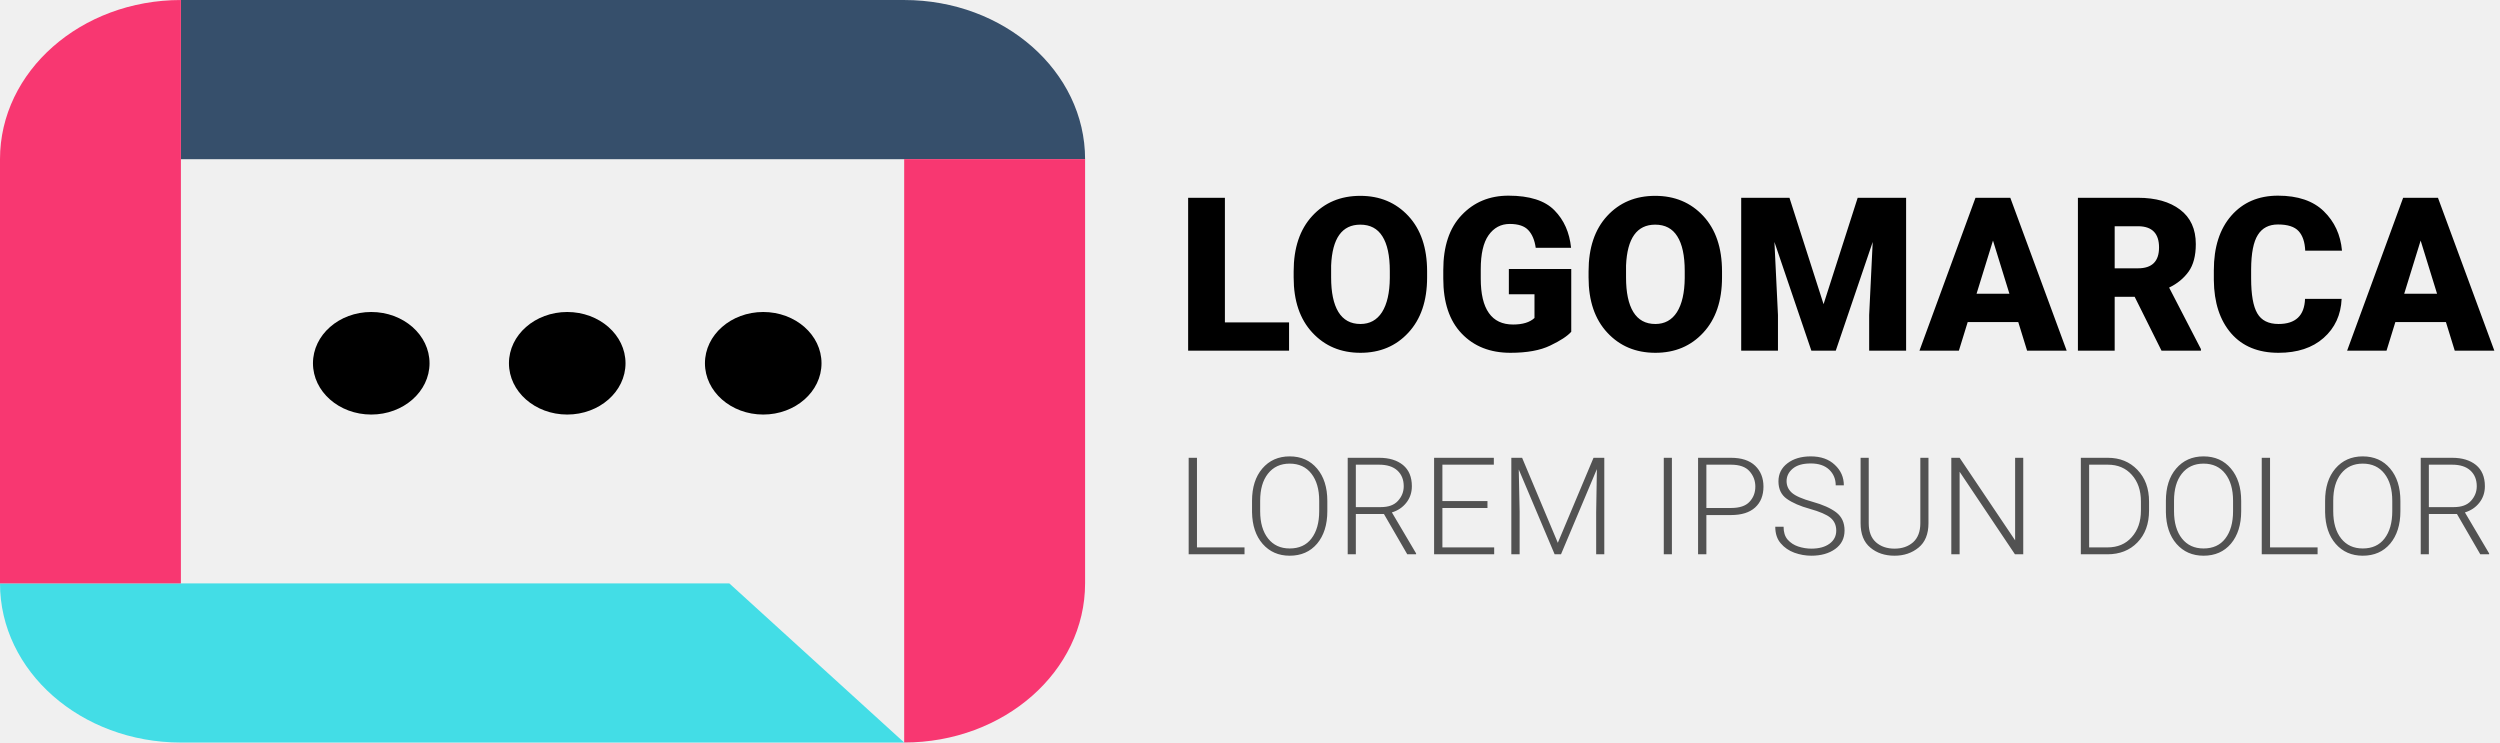
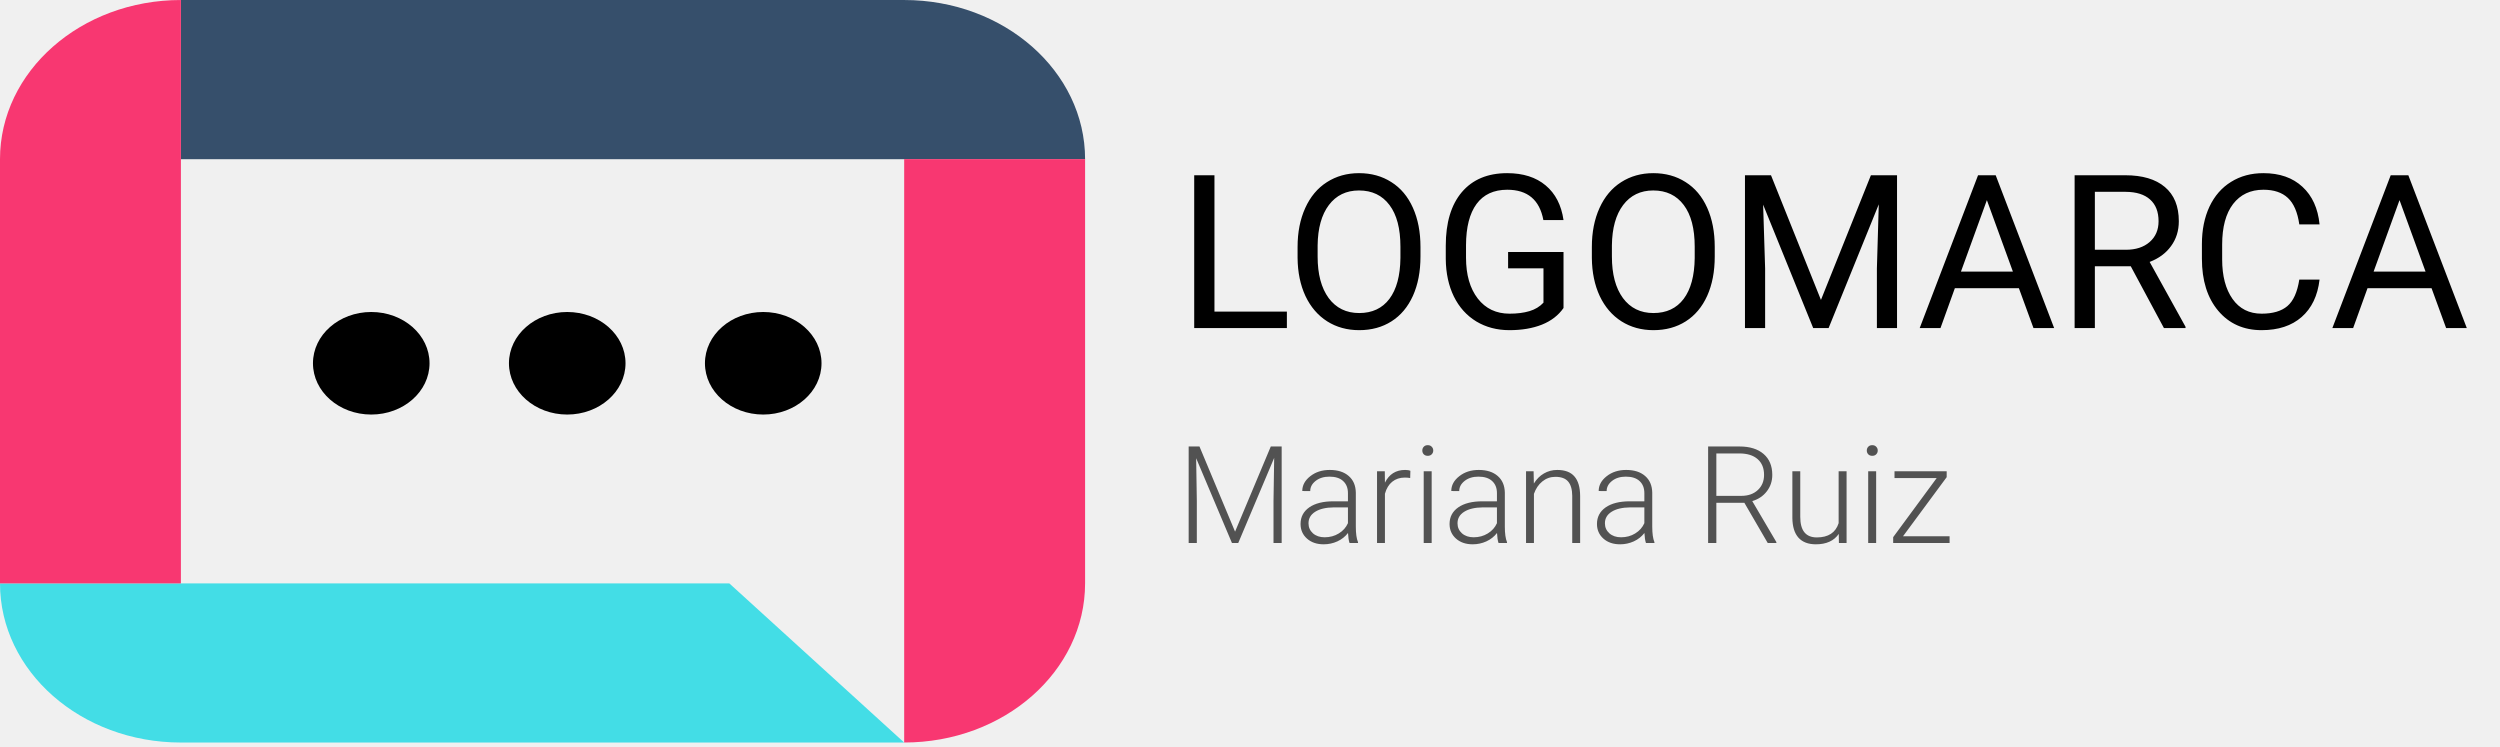
- <svg xmlns="http://www.w3.org/2000/svg" width="221" height="65.64" viewBox="0 0 221 65.64">
-   <g id="Grupo_40" data-name="Grupo 40" transform="translate(-230 -23)">
-     <g id="Grupo_38" data-name="Grupo 38" transform="translate(-35 2)">
-       <path id="Caminho_75" data-name="Caminho 75" d="M582.385,349.461H566.392c0,7.771,7.161,14.07,15.992,14.07h63.938l-15.46-14.07Z" transform="translate(-301.392 -276.891)" fill="#43dde6" />
-       <path id="Caminho_76" data-name="Caminho 76" d="M651.623,280.8H587.685v14.07h79.93C667.615,287.1,660.455,280.8,651.623,280.8Z" transform="translate(-306.693 -259.799)" fill="#364f6b" />
-       <path id="Caminho_77" data-name="Caminho 77" d="M672.814,299.532V351.1h0c8.833,0,15.992-6.3,15.992-14.07v-37.5Z" transform="translate(-327.884 -264.462)" fill="#f83771" />
-       <path id="Caminho_78" data-name="Caminho 78" d="M566.392,332.369h15.992V280.8h0c-8.832,0-15.992,6.3-15.992,14.07Z" transform="translate(-301.392 -259.799)" fill="#f83771" />
-       <path id="Caminho_79" data-name="Caminho 79" d="M613.532,322.053c0,2.5-2.307,4.533-5.152,4.533s-5.153-2.029-5.153-4.533,2.307-4.533,5.153-4.533S613.532,319.549,613.532,322.053Z" transform="translate(-310.561 -268.94)" />
-       <path id="Caminho_80" data-name="Caminho 80" d="M636.6,322.053c0,2.5-2.307,4.533-5.153,4.533s-5.152-2.029-5.152-4.533,2.307-4.533,5.152-4.533S636.6,319.549,636.6,322.053Z" transform="translate(-316.304 -268.94)" />
-       <path id="Caminho_81" data-name="Caminho 81" d="M659.668,322.053c0,2.5-2.307,4.533-5.152,4.533s-5.153-2.029-5.153-4.533,2.307-4.533,5.153-4.533S659.668,319.549,659.668,322.053Z" transform="translate(-322.046 -268.94)" />
-     </g>
-     <g id="Grupo_39" data-name="Grupo 39" transform="translate(-8 -8)">
-       <text id="LOGOMARCA" transform="translate(342 62)" font-size="19" font-family="Roboto-Black, Roboto" font-weight="800">
-         <tspan x="0" y="0">LOGOMARCA</tspan>
-       </text>
-       <text id="Lorem_Ipsun_Dolor" data-name="Lorem Ipsun Dolor" transform="translate(342 80)" fill="#525252" font-size="12" font-family="Roboto-Light, Roboto" font-weight="300">
-         <tspan x="0" y="0">LOREM IPSUN DOLOR</tspan>
-       </text>
-     </g>
+ <svg xmlns="http://www.w3.org/2000/svg" width="221" height="66" viewBox="0 0 221 66" fill="none">
+   <g clip-path="url(#clip0_8_17)">
+     <path d="M15.993 51.57H3.05176e-05C3.05176e-05 59.341 7.161 65.64 15.992 65.64H79.93L64.47 51.57H15.993Z" fill="#43DDE6" />
+     <path d="M79.93 0.001H15.992V14.071H95.922C95.922 6.301 88.762 0.001 79.93 0.001Z" fill="#364F6B" />
+     <path d="M79.93 14.07V65.638C88.763 65.638 95.922 59.338 95.922 51.568V14.068L79.93 14.07Z" fill="#F83771" />
+     <path d="M3.05176e-05 51.57H15.992V0.001C7.16 0.001 3.05176e-05 6.301 3.05176e-05 14.071V51.57Z" fill="#F83771" />
+     <path d="M37.971 32.113C37.971 34.613 35.664 36.646 32.819 36.646C29.974 36.646 27.666 34.617 27.666 32.113C27.666 29.609 29.973 27.58 32.819 27.58C35.665 27.58 37.971 29.609 37.971 32.113Z" fill="black" />
+     <path d="M55.296 32.113C55.296 34.613 52.989 36.646 50.143 36.646C47.297 36.646 44.991 34.617 44.991 32.113C44.991 29.609 47.298 27.58 50.143 27.58C52.988 27.58 55.296 29.609 55.296 32.113Z" fill="black" />
+     <path d="M72.622 32.113C72.622 34.613 70.315 36.646 67.47 36.646C64.625 36.646 62.317 34.617 62.317 32.113C62.317 29.609 64.624 27.58 67.47 27.58C70.316 27.58 72.622 29.609 72.622 32.113Z" fill="black" />
+     <path d="M107.358 27.544H113.76V29H105.568V15.492H107.358V27.544ZM125.57 22.682C125.57 24.006 125.347 25.162 124.902 26.152C124.457 27.135 123.826 27.887 123.009 28.406C122.193 28.926 121.24 29.186 120.152 29.186C119.088 29.186 118.145 28.926 117.322 28.406C116.5 27.881 115.86 27.135 115.402 26.17C114.95 25.199 114.718 24.077 114.706 22.803V21.829C114.706 20.53 114.932 19.383 115.383 18.387C115.835 17.391 116.472 16.63 117.294 16.105C118.123 15.573 119.069 15.307 120.133 15.307C121.216 15.307 122.168 15.569 122.991 16.095C123.819 16.615 124.457 17.372 124.902 18.368C125.347 19.358 125.57 20.511 125.57 21.829V22.682ZM123.798 21.81C123.798 20.208 123.476 18.98 122.833 18.127C122.19 17.267 121.29 16.837 120.133 16.837C119.008 16.837 118.12 17.267 117.471 18.127C116.827 18.98 116.497 20.168 116.478 21.689V22.682C116.478 24.235 116.803 25.456 117.452 26.347C118.108 27.231 119.008 27.673 120.152 27.673C121.302 27.673 122.193 27.256 122.824 26.421C123.455 25.58 123.779 24.377 123.798 22.812V21.81ZM138.215 27.228C137.757 27.884 137.117 28.375 136.294 28.703C135.478 29.025 134.526 29.186 133.437 29.186C132.336 29.186 131.359 28.929 130.505 28.416C129.652 27.896 128.99 27.16 128.52 26.207C128.056 25.255 127.818 24.151 127.806 22.895V21.717C127.806 19.683 128.279 18.105 129.225 16.986C130.178 15.866 131.514 15.307 133.233 15.307C134.643 15.307 135.778 15.668 136.638 16.392C137.497 17.11 138.023 18.13 138.215 19.454H136.434C136.1 17.666 135.036 16.773 133.242 16.773C132.049 16.773 131.142 17.193 130.524 18.034C129.912 18.869 129.602 20.081 129.596 21.671V22.775C129.596 24.29 129.943 25.496 130.635 26.393C131.328 27.284 132.265 27.729 133.446 27.729C134.114 27.729 134.699 27.655 135.2 27.506C135.701 27.358 136.115 27.107 136.443 26.755V23.721H133.316V22.274H138.215V27.228ZM151.583 22.682C151.583 24.006 151.361 25.162 150.916 26.152C150.47 27.135 149.839 27.887 149.023 28.406C148.207 28.926 147.254 29.186 146.166 29.186C145.102 29.186 144.159 28.926 143.336 28.406C142.513 27.881 141.873 27.135 141.416 26.17C140.964 25.199 140.732 24.077 140.72 22.803V21.829C140.72 20.53 140.945 19.383 141.397 18.387C141.848 17.391 142.486 16.63 143.308 16.105C144.137 15.573 145.083 15.307 146.147 15.307C147.229 15.307 148.182 15.569 149.004 16.095C149.833 16.615 150.47 17.372 150.916 18.368C151.361 19.358 151.583 20.511 151.583 21.829V22.682ZM149.812 21.81C149.812 20.208 149.49 18.98 148.847 18.127C148.203 17.267 147.304 16.837 146.147 16.837C145.021 16.837 144.134 17.267 143.484 18.127C142.841 18.98 142.51 20.168 142.492 21.689V22.682C142.492 24.235 142.816 25.456 143.466 26.347C144.121 27.231 145.021 27.673 146.166 27.673C147.316 27.673 148.207 27.256 148.837 26.421C149.468 25.58 149.793 24.377 149.812 22.812V21.81ZM156.556 15.492L160.972 26.514L165.388 15.492H167.698V29H165.917V23.74L166.084 18.062L161.649 29H160.286L155.86 18.09L156.037 23.74V29H154.255V15.492H156.556ZM178.469 25.475H172.81L171.539 29H169.702L174.86 15.492H176.419L181.586 29H179.759L178.469 25.475ZM173.348 24.009H177.94L175.64 17.691L173.348 24.009ZM188.359 23.536H185.186V29H183.396V15.492H187.867C189.389 15.492 190.558 15.838 191.374 16.531C192.197 17.224 192.608 18.232 192.608 19.556C192.608 20.397 192.379 21.13 191.921 21.754C191.47 22.379 190.839 22.846 190.029 23.155L193.202 28.889V29H191.291L188.359 23.536ZM185.186 22.079H187.923C188.807 22.079 189.509 21.85 190.029 21.393C190.555 20.935 190.817 20.323 190.817 19.556C190.817 18.721 190.567 18.081 190.066 17.635C189.571 17.19 188.854 16.964 187.914 16.958H185.186V22.079ZM205.049 24.714C204.882 26.143 204.353 27.247 203.462 28.026C202.578 28.799 201.4 29.186 199.928 29.186C198.332 29.186 197.052 28.613 196.087 27.469C195.128 26.325 194.649 24.794 194.649 22.877V21.578C194.649 20.323 194.872 19.219 195.317 18.266C195.768 17.314 196.405 16.584 197.228 16.077C198.051 15.563 199.003 15.307 200.085 15.307C201.52 15.307 202.671 15.709 203.537 16.513C204.403 17.311 204.907 18.418 205.049 19.834H203.258C203.104 18.758 202.767 17.979 202.247 17.496C201.734 17.014 201.013 16.773 200.085 16.773C198.947 16.773 198.054 17.193 197.404 18.034C196.761 18.875 196.439 20.072 196.439 21.625V22.933C196.439 24.398 196.746 25.564 197.358 26.43C197.97 27.296 198.827 27.729 199.928 27.729C200.917 27.729 201.675 27.506 202.201 27.061C202.733 26.61 203.085 25.827 203.258 24.714H205.049ZM214.948 25.475H209.289L208.018 29H206.181L211.339 15.492H212.897L218.065 29H216.237L214.948 25.475ZM209.827 24.009H214.419L212.118 17.691L209.827 24.009Z" fill="black" />
+     <path d="M106.033 39.469L109.18 46.998L112.338 39.469H113.299V48H112.578V44.285L112.637 40.477L109.461 48H108.904L105.74 40.506L105.799 44.262V48H105.078V39.469H106.033ZM119.299 48C119.229 47.801 119.184 47.506 119.164 47.115C118.918 47.435 118.604 47.684 118.221 47.859C117.842 48.031 117.439 48.117 117.014 48.117C116.404 48.117 115.91 47.947 115.531 47.607C115.156 47.268 114.969 46.838 114.969 46.318C114.969 45.701 115.225 45.213 115.736 44.853C116.252 44.494 116.969 44.315 117.887 44.315H119.158V43.594C119.158 43.141 119.018 42.785 118.736 42.527C118.459 42.266 118.053 42.135 117.518 42.135C117.029 42.135 116.625 42.26 116.305 42.51C115.984 42.76 115.824 43.06 115.824 43.412L115.121 43.406C115.121 42.902 115.355 42.467 115.824 42.1C116.293 41.728 116.869 41.543 117.553 41.543C118.26 41.543 118.816 41.721 119.223 42.076C119.633 42.428 119.844 42.92 119.855 43.553V46.553C119.855 47.166 119.92 47.625 120.049 47.93V48H119.299ZM117.096 47.496C117.564 47.496 117.982 47.383 118.35 47.156C118.721 46.93 118.99 46.627 119.158 46.248V44.853H117.904C117.205 44.861 116.658 44.99 116.264 45.24C115.869 45.486 115.672 45.826 115.672 46.26C115.672 46.615 115.803 46.91 116.064 47.145C116.33 47.379 116.674 47.496 117.096 47.496ZM124.66 42.258C124.512 42.23 124.354 42.217 124.186 42.217C123.748 42.217 123.377 42.34 123.072 42.586C122.771 42.828 122.557 43.182 122.428 43.647V48H121.73V41.66H122.416L122.428 42.668C122.799 41.918 123.395 41.543 124.215 41.543C124.41 41.543 124.564 41.568 124.678 41.619L124.66 42.258ZM126.559 48H125.855V41.66H126.559V48ZM125.732 39.826C125.732 39.693 125.775 39.582 125.861 39.492C125.947 39.398 126.064 39.352 126.213 39.352C126.361 39.352 126.479 39.398 126.564 39.492C126.654 39.582 126.699 39.693 126.699 39.826C126.699 39.959 126.654 40.07 126.564 40.16C126.479 40.25 126.361 40.295 126.213 40.295C126.064 40.295 125.947 40.25 125.861 40.16C125.775 40.07 125.732 39.959 125.732 39.826ZM132.471 48C132.4 47.801 132.355 47.506 132.336 47.115C132.09 47.435 131.775 47.684 131.393 47.859C131.014 48.031 130.611 48.117 130.186 48.117C129.576 48.117 129.082 47.947 128.703 47.607C128.328 47.268 128.141 46.838 128.141 46.318C128.141 45.701 128.396 45.213 128.908 44.853C129.424 44.494 130.141 44.315 131.059 44.315H132.33V43.594C132.33 43.141 132.189 42.785 131.908 42.527C131.631 42.266 131.225 42.135 130.689 42.135C130.201 42.135 129.797 42.26 129.477 42.51C129.156 42.76 128.996 43.06 128.996 43.412L128.293 43.406C128.293 42.902 128.527 42.467 128.996 42.1C129.465 41.728 130.041 41.543 130.725 41.543C131.432 41.543 131.988 41.721 132.395 42.076C132.805 42.428 133.016 42.92 133.027 43.553V46.553C133.027 47.166 133.092 47.625 133.221 47.93V48H132.471ZM130.268 47.496C130.736 47.496 131.154 47.383 131.521 47.156C131.893 46.93 132.162 46.627 132.33 46.248V44.853H131.076C130.377 44.861 129.83 44.99 129.436 45.24C129.041 45.486 128.844 45.826 128.844 46.26C128.844 46.615 128.975 46.91 129.236 47.145C129.502 47.379 129.846 47.496 130.268 47.496ZM135.57 41.66L135.594 42.744C135.832 42.353 136.129 42.057 136.484 41.853C136.84 41.647 137.232 41.543 137.662 41.543C138.342 41.543 138.848 41.734 139.18 42.117C139.512 42.5 139.68 43.074 139.684 43.84V48H138.986V43.834C138.982 43.268 138.861 42.846 138.623 42.568C138.389 42.291 138.012 42.152 137.492 42.152C137.059 42.152 136.674 42.289 136.338 42.562C136.006 42.832 135.76 43.197 135.6 43.658V48H134.902V41.66H135.57ZM145.502 48C145.432 47.801 145.387 47.506 145.367 47.115C145.121 47.435 144.807 47.684 144.424 47.859C144.045 48.031 143.643 48.117 143.217 48.117C142.607 48.117 142.113 47.947 141.734 47.607C141.359 47.268 141.172 46.838 141.172 46.318C141.172 45.701 141.428 45.213 141.939 44.853C142.455 44.494 143.172 44.315 144.09 44.315H145.361V43.594C145.361 43.141 145.221 42.785 144.939 42.527C144.662 42.266 144.256 42.135 143.721 42.135C143.232 42.135 142.828 42.26 142.508 42.51C142.188 42.76 142.027 43.06 142.027 43.412L141.324 43.406C141.324 42.902 141.559 42.467 142.027 42.1C142.496 41.728 143.072 41.543 143.756 41.543C144.463 41.543 145.02 41.721 145.426 42.076C145.836 42.428 146.047 42.92 146.059 43.553V46.553C146.059 47.166 146.123 47.625 146.252 47.93V48H145.502ZM143.299 47.496C143.768 47.496 144.186 47.383 144.553 47.156C144.924 46.93 145.193 46.627 145.361 46.248V44.853H144.107C143.408 44.861 142.861 44.99 142.467 45.24C142.072 45.486 141.875 45.826 141.875 46.26C141.875 46.615 142.006 46.91 142.268 47.145C142.533 47.379 142.877 47.496 143.299 47.496ZM154.203 44.449H151.725V48H150.998V39.469H153.77C154.68 39.469 155.391 39.69 155.902 40.131C156.414 40.572 156.67 41.19 156.67 41.982C156.67 42.529 156.51 43.012 156.189 43.43C155.869 43.848 155.439 44.137 154.9 44.297L157.033 47.924V48H156.266L154.203 44.449ZM151.725 43.834H153.934C154.539 43.834 155.025 43.662 155.393 43.318C155.76 42.975 155.943 42.529 155.943 41.982C155.943 41.381 155.752 40.914 155.369 40.582C154.986 40.25 154.449 40.084 153.758 40.084H151.725V43.834ZM162.547 47.197C162.125 47.81 161.451 48.117 160.525 48.117C159.85 48.117 159.336 47.922 158.984 47.531C158.633 47.137 158.453 46.555 158.445 45.785V41.66H159.143V45.697C159.143 46.904 159.631 47.508 160.607 47.508C161.623 47.508 162.266 47.088 162.535 46.248V41.66H163.238V48H162.559L162.547 47.197ZM165.852 48H165.148V41.66H165.852V48ZM165.025 39.826C165.025 39.693 165.068 39.582 165.154 39.492C165.24 39.398 165.357 39.352 165.506 39.352C165.654 39.352 165.771 39.398 165.857 39.492C165.947 39.582 165.992 39.693 165.992 39.826C165.992 39.959 165.947 40.07 165.857 40.16C165.771 40.25 165.654 40.295 165.506 40.295C165.357 40.295 165.24 40.25 165.154 40.16C165.068 40.07 165.025 39.959 165.025 39.826ZM168.225 47.408H172.344V48H167.357V47.484L171.201 42.264H167.475V41.66H172.086V42.182L168.225 47.408Z" fill="#525252" />
  </g>
+   <defs>
+     <clipPath id="clip0_8_17">
+       <rect width="221" height="65.64" fill="white" />
+     </clipPath>
+   </defs>
</svg>
